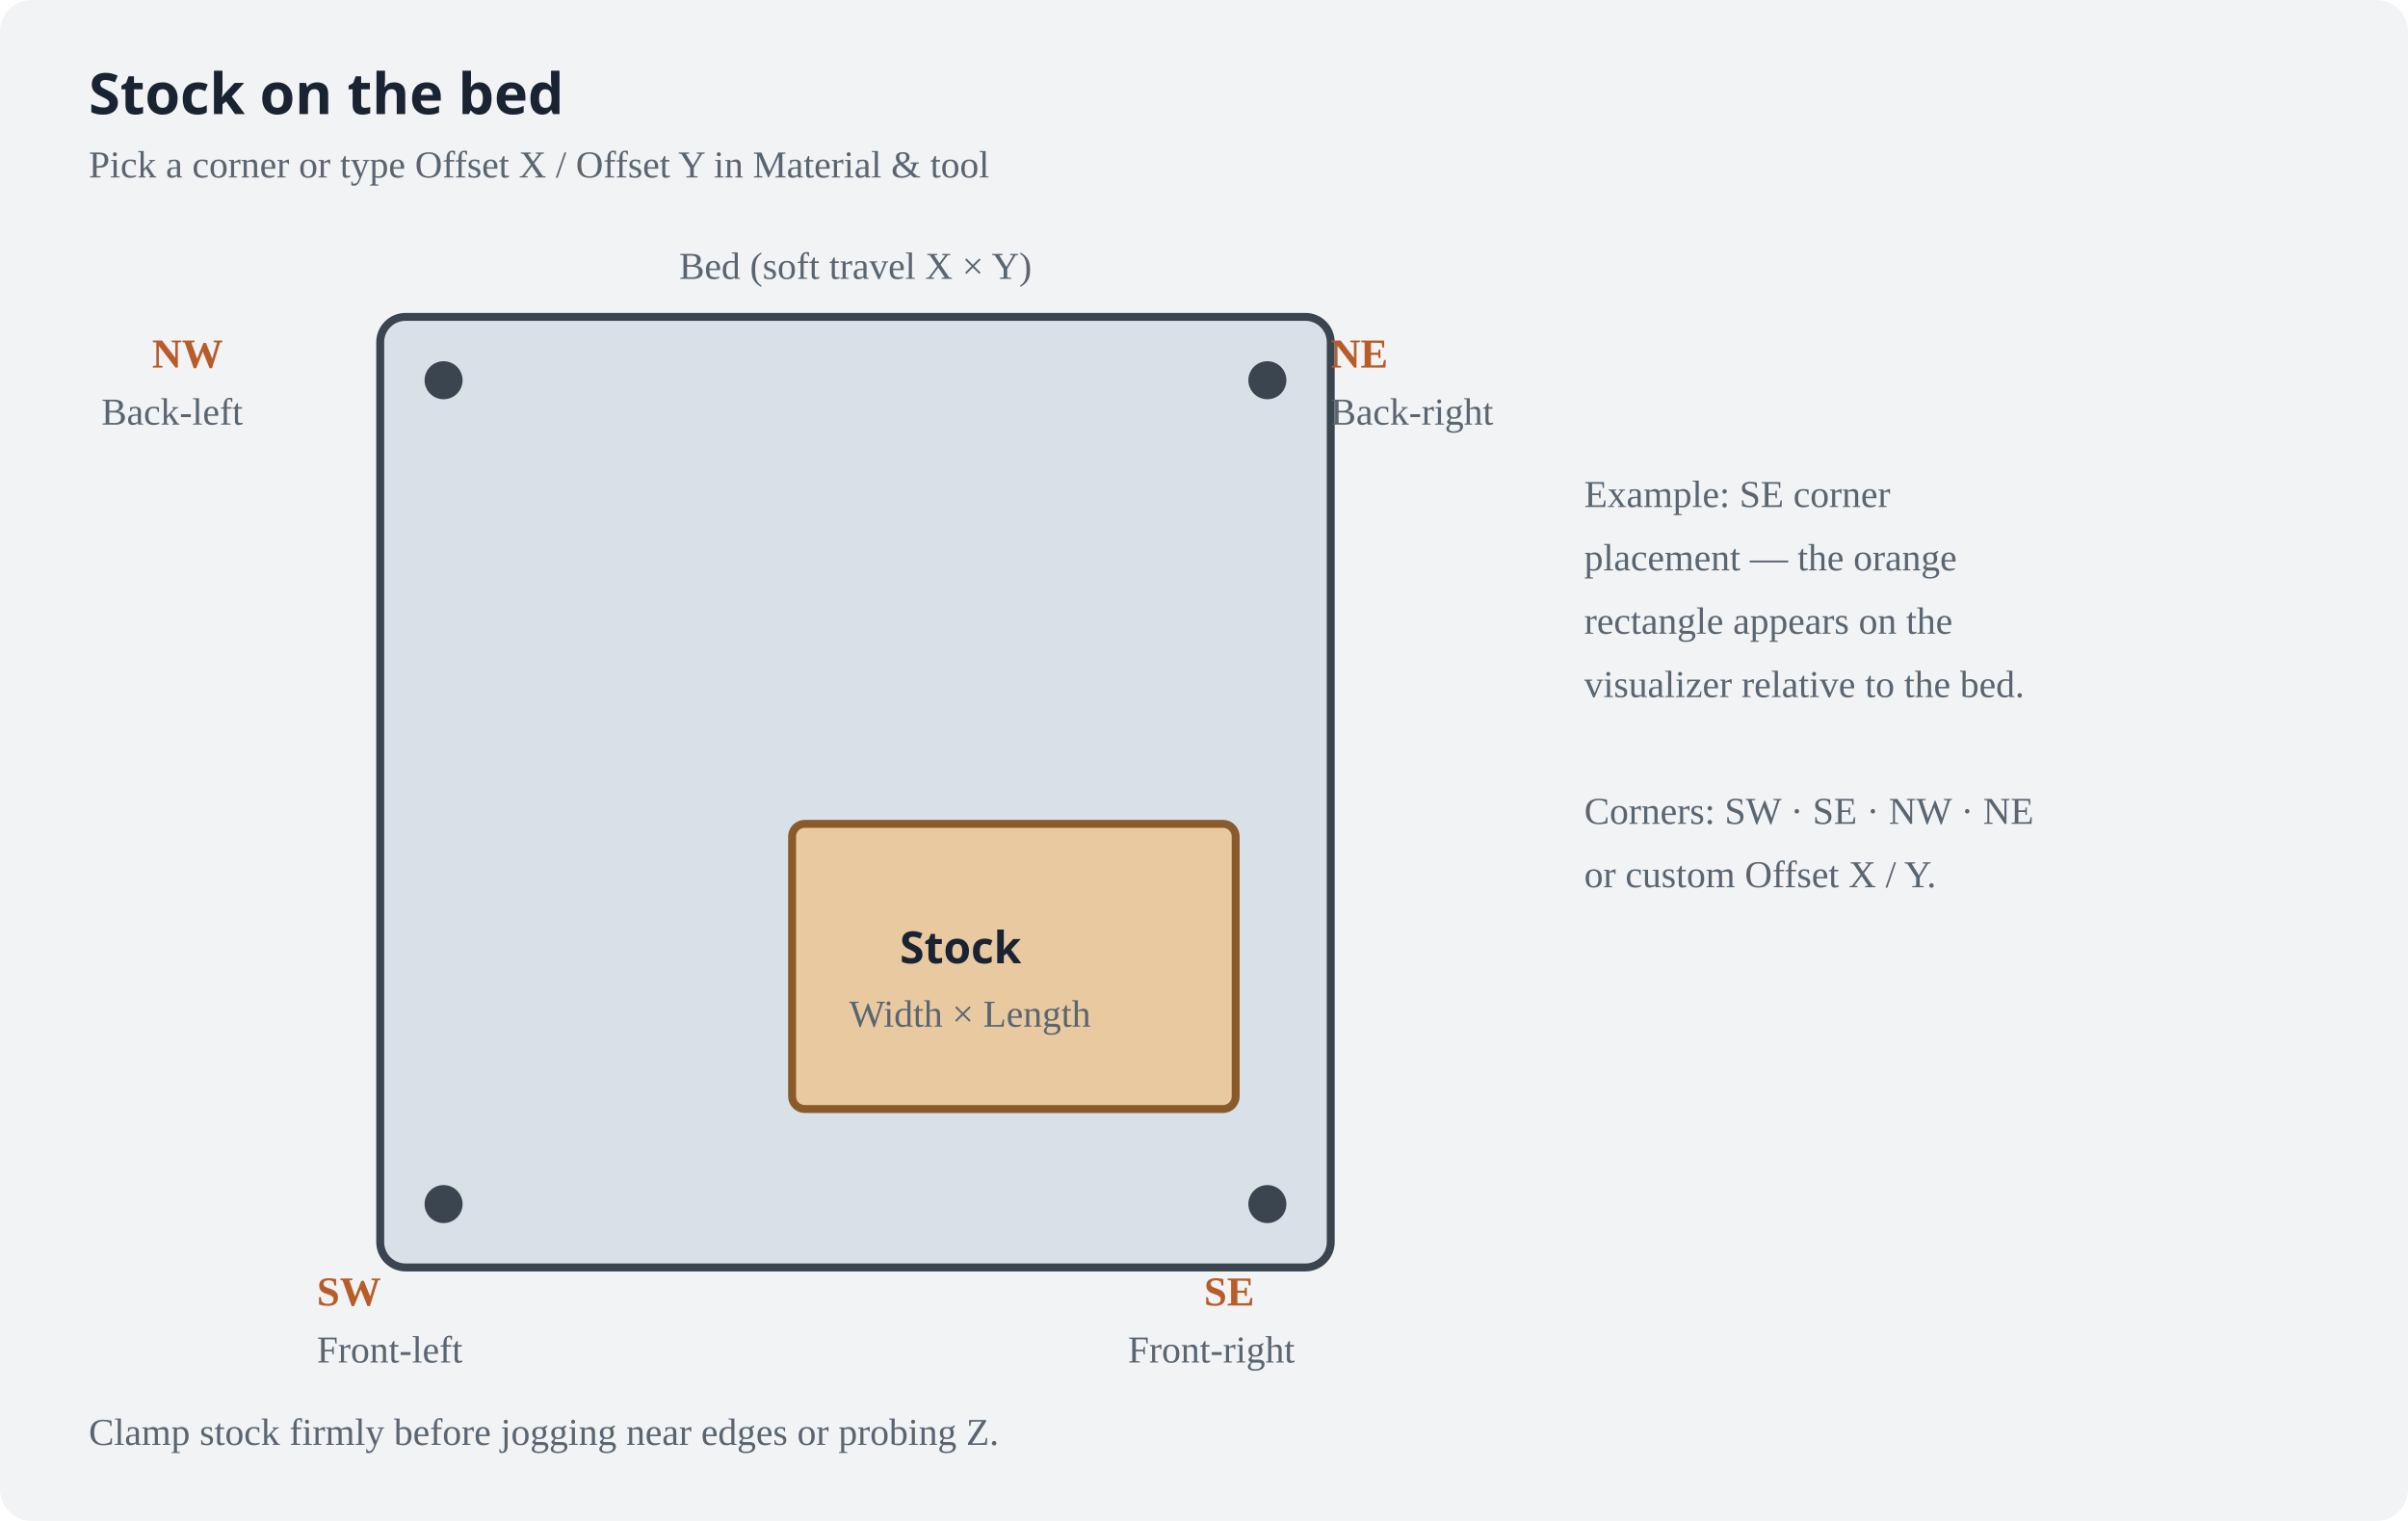
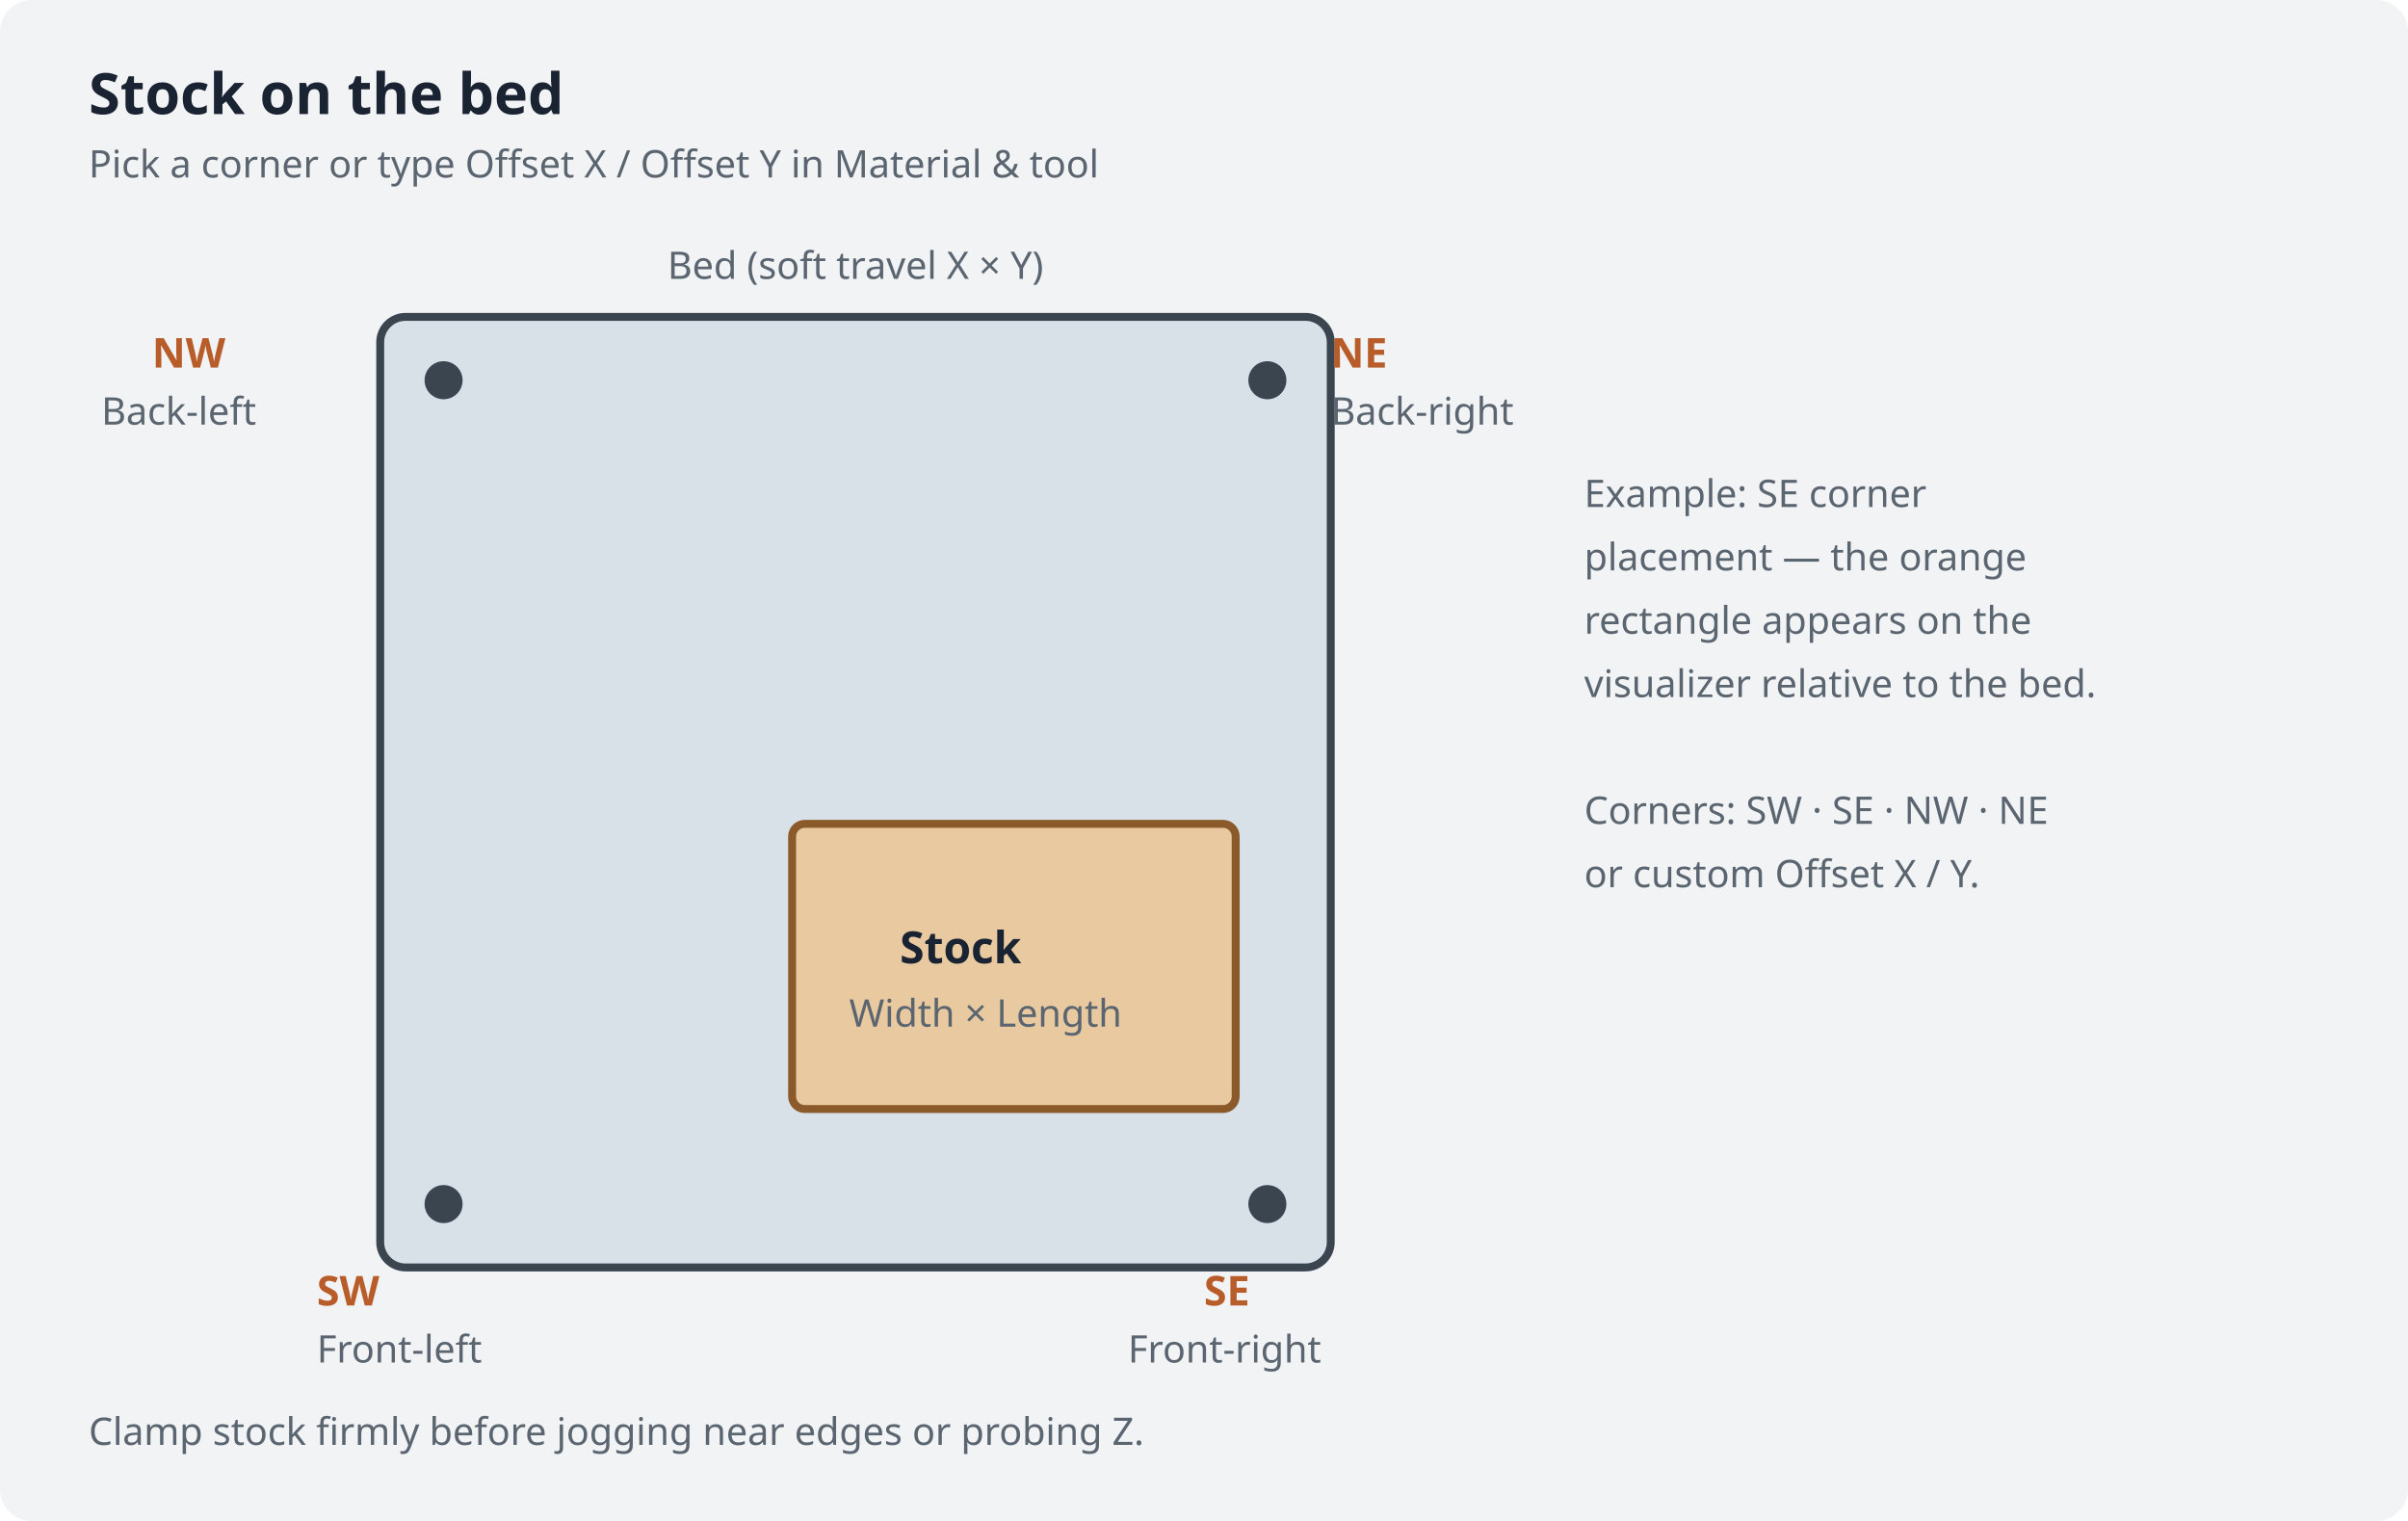
<svg xmlns="http://www.w3.org/2000/svg" viewBox="0 0 760 480" role="img" aria-labelledby="t d">
  <defs>
    <style>
+       /* SharpCNC diagram type: UI stack on all text; avoid SVG Times default on .tiny/etc. */
+       text, tspan { font-family: "Sora", system-ui, "Segoe UI", sans-serif; }
      .bg { fill: #f1f3f5; }
      .bed { fill: #d8e0e8; stroke: #3a4550; stroke-width: 2.5; }
      .stock { fill: #e8c9a0; stroke: #8a5a2b; stroke-width: 2.5; }
-       .lab { font-family: system-ui, "Segoe UI", sans-serif; fill: #1a2332; font-size: 14px; }
+       .lab { font-family: "Sora", system-ui, "Segoe UI", sans-serif; fill: #1a2332; font-size: 14px; }
      .title { font-size: 18px; font-weight: 700; }
      .corner { font-size: 13px; font-weight: 700; fill: #b85c2a; }
      .tiny { font-size: 12px; fill: #5a6570; }
      .dot { fill: #3a4550; }
    </style>
  </defs>
  <rect class="bg" width="760" height="480" rx="10" />
  <text class="lab title" x="28" y="36">Stock on the bed</text>
  <text class="tiny" x="28" y="56">Pick a corner or type Offset X / Offset Y in Material &amp; tool</text>
  <rect class="bed" x="120" y="100" width="300" height="300" rx="8" />
  <text class="tiny" x="270" y="88" text-anchor="middle">Bed (soft travel X × Y)</text>
  <circle class="dot" cx="140" cy="380" r="6" />
  <text class="corner" x="100" y="412">SW</text>
  <text class="tiny" x="100" y="430">Front-left</text>
  <circle class="dot" cx="400" cy="380" r="6" />
  <text class="corner" x="380" y="412">SE</text>
  <text class="tiny" x="356" y="430">Front-right</text>
  <circle class="dot" cx="140" cy="120" r="6" />
  <text class="corner" x="48" y="116">NW</text>
  <text class="tiny" x="32" y="134">Back-left</text>
  <circle class="dot" cx="400" cy="120" r="6" />
  <text class="corner" x="420" y="116">NE</text>
  <text class="tiny" x="420" y="134">Back-right</text>
  <rect class="stock" x="250" y="260" width="140" height="90" rx="4" />
  <text class="lab" x="284" y="304" font-weight="700">Stock</text>
  <text class="tiny" x="268" y="324">Width × Length</text>
  <text class="tiny" x="500" y="160">Example: SE corner</text>
  <text class="tiny" x="500" y="180">placement — the orange</text>
  <text class="tiny" x="500" y="200">rectangle appears on the</text>
  <text class="tiny" x="500" y="220">visualizer relative to the bed.</text>
  <text class="tiny" x="500" y="260">Corners: SW · SE · NW · NE</text>
  <text class="tiny" x="500" y="280">or custom Offset X / Y.</text>
  <text class="tiny" x="28" y="456">Clamp stock firmly before jogging near edges or probing Z.</text>
</svg>
